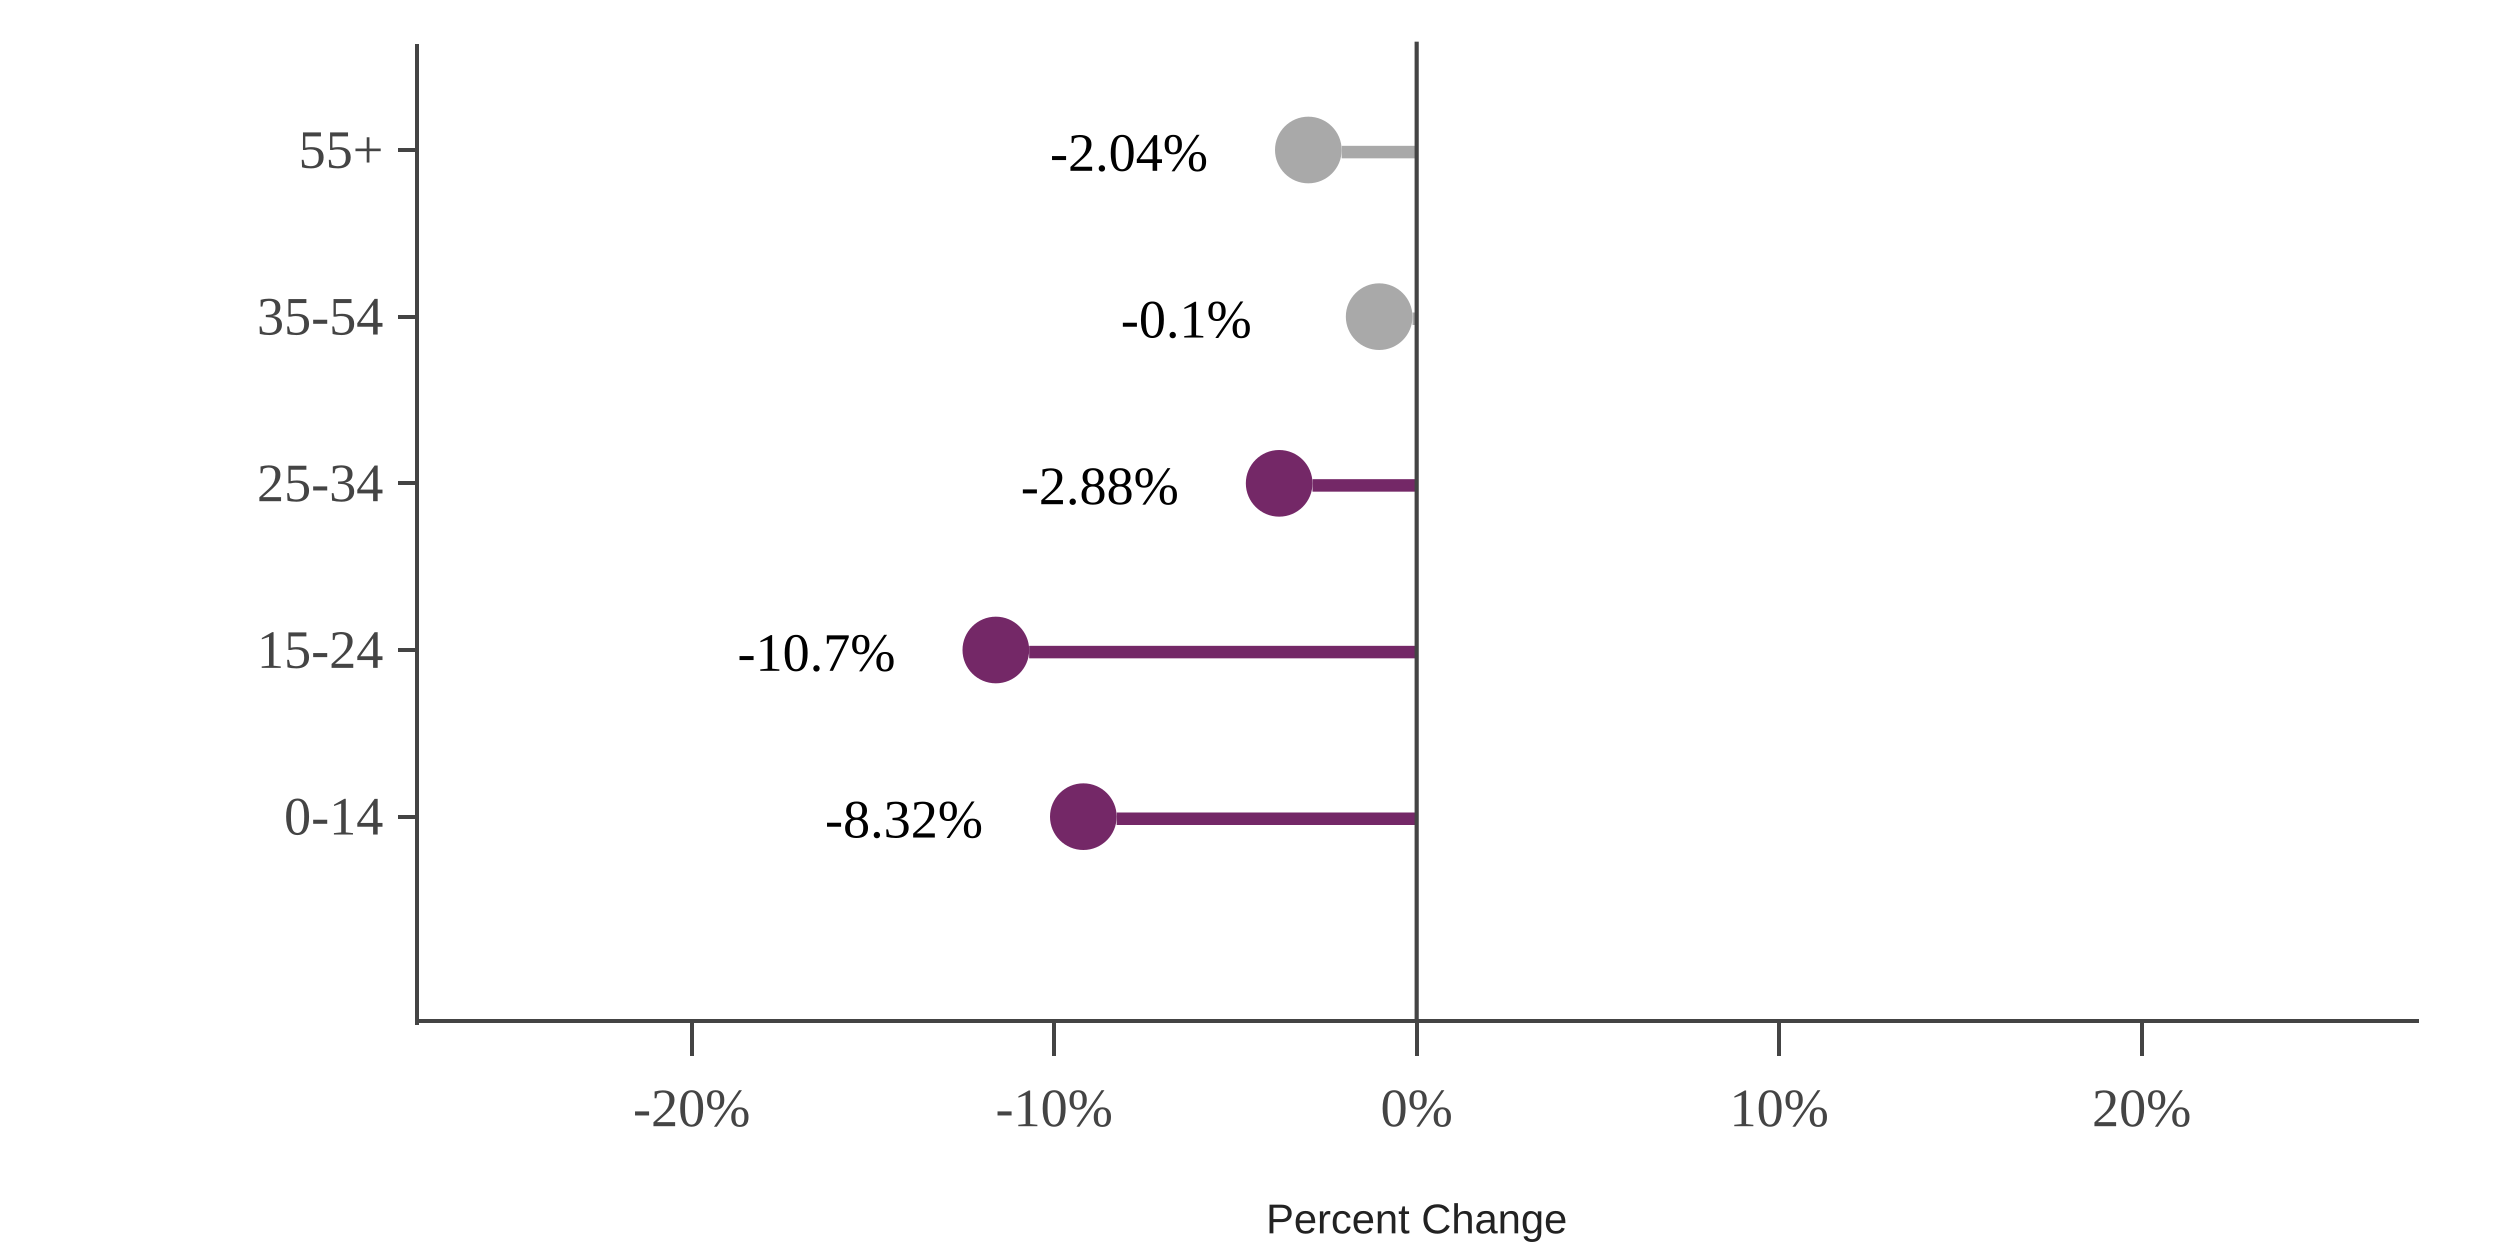
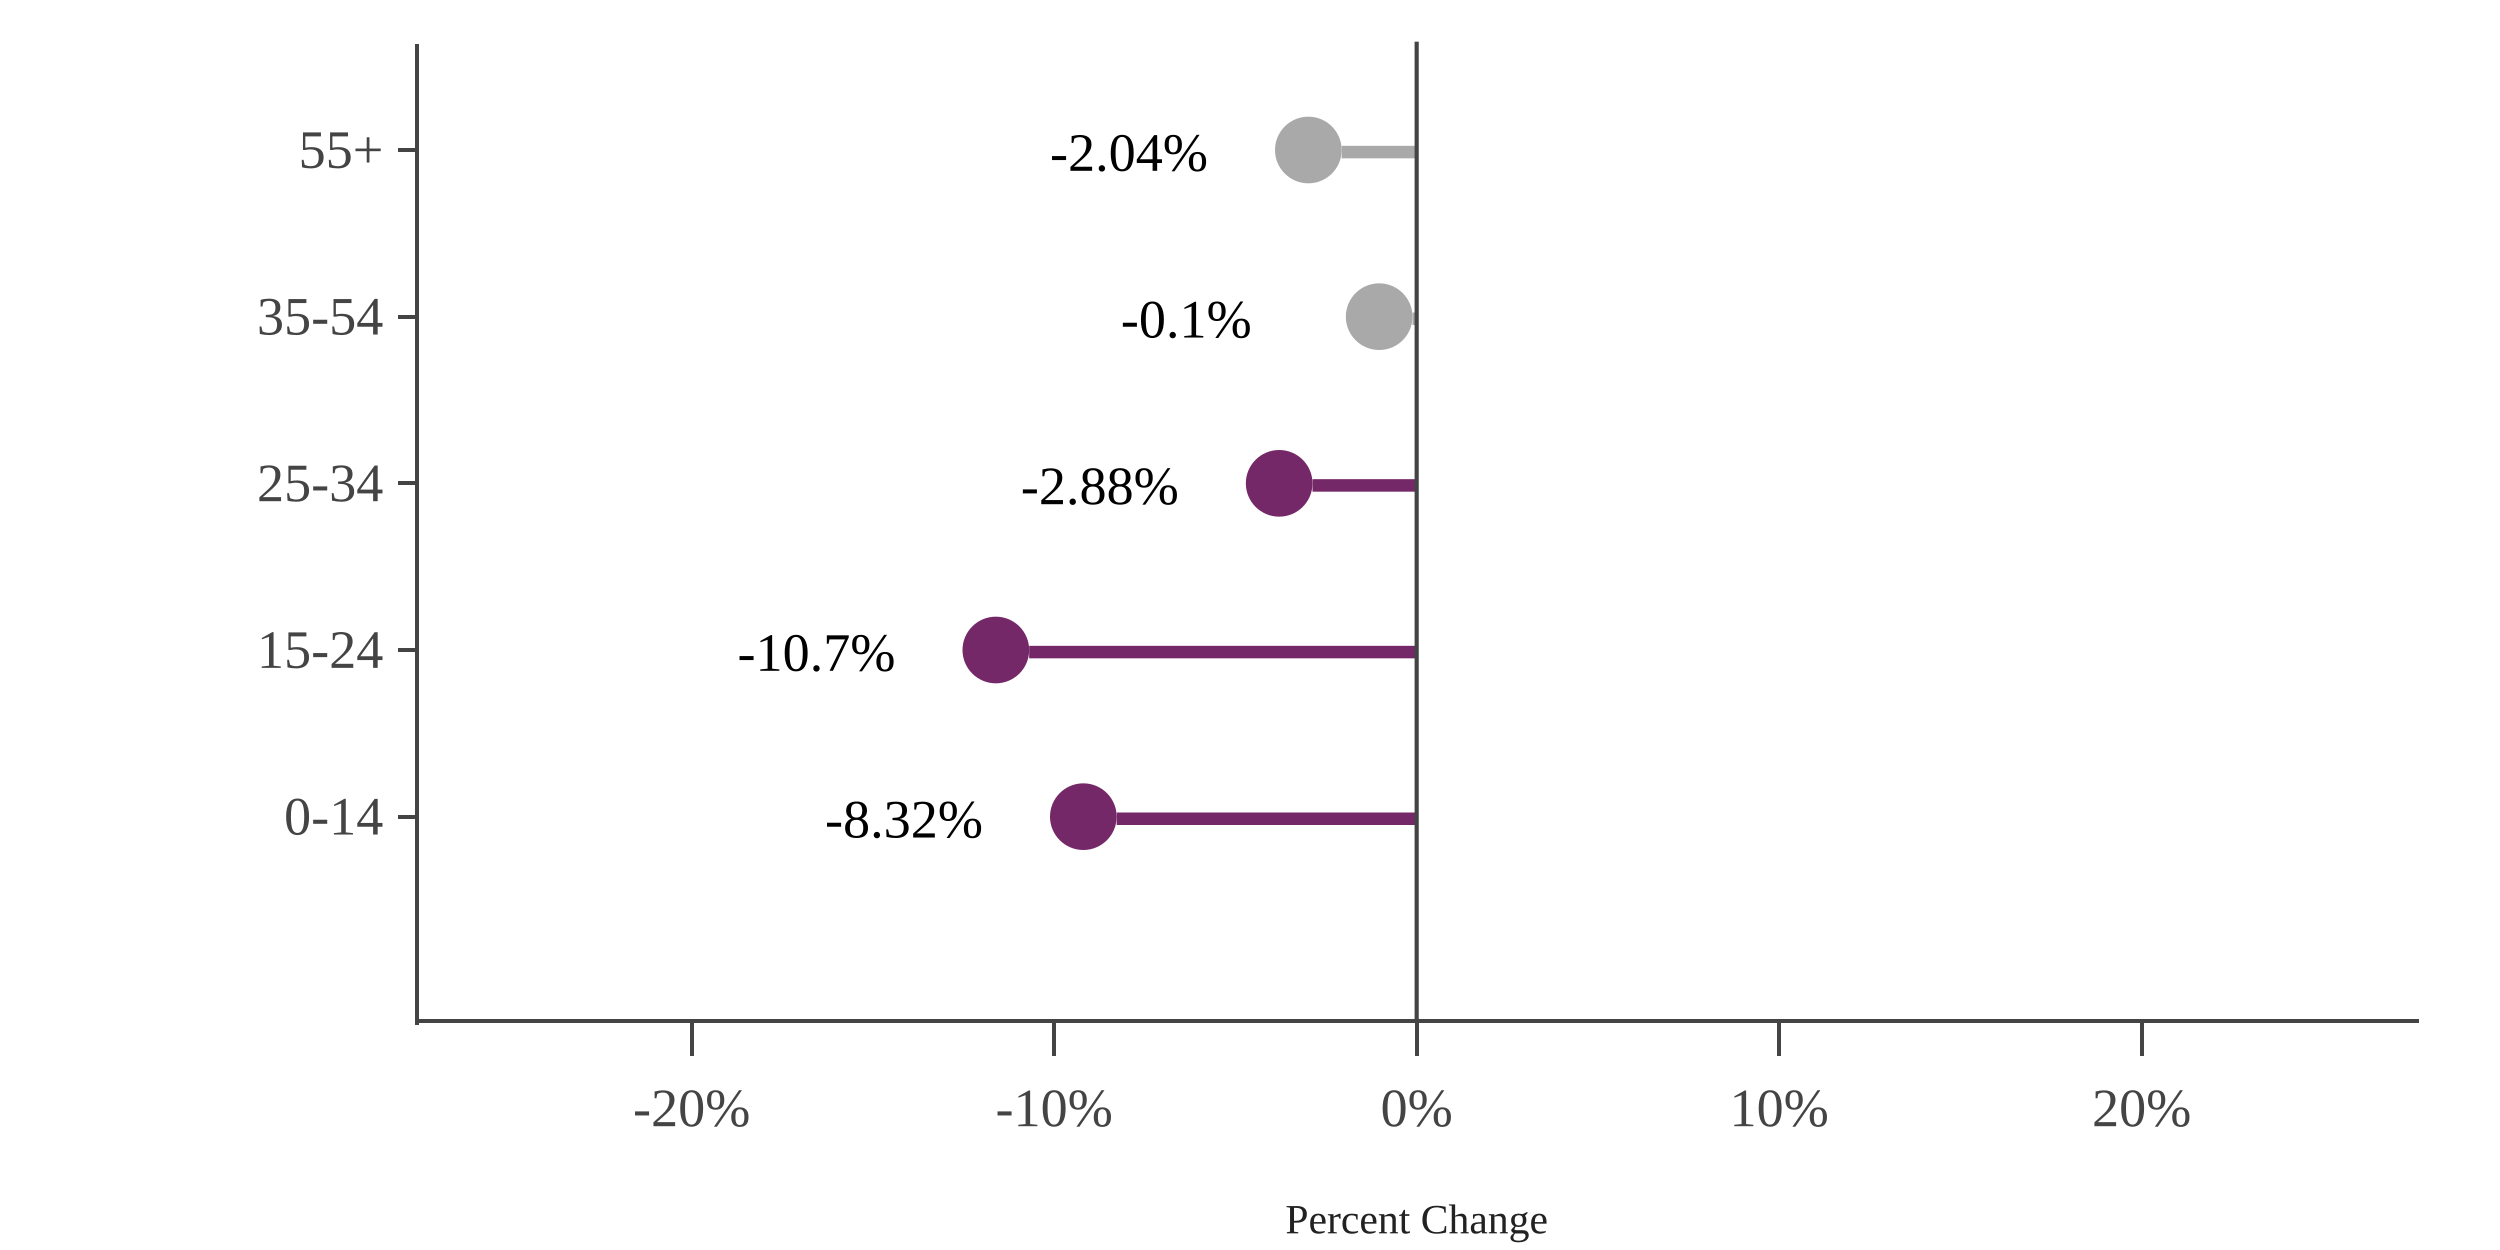
<svg viewBox="0 0 600 300">
  <g class="visx-group" transform="translate(100, 10)">
    <g class="visx-group" transform="translate(0, 0)">
      <g class="visx-group chart-data" transform="translate(0, 25)">
        <rect class="visx-bar" x="222" y="0" width="18" height="3" fill="#A9A9A9" />
        <circle class="visx-circle" r="8" cx="214" cy="1" fill="#A9A9A9" />
        <text x="152" y="6" fill="#000000" style="font-size: 13px;">-2.04%</text>
        <rect class="visx-bar" x="239" y="40" width="1" height="3" fill="#A9A9A9" />
        <circle class="visx-circle" r="8" cx="231" cy="41" fill="#A9A9A9" />
        <text x="169" y="46" fill="#000000" style="font-size: 13px;">-0.1%</text>
        <rect class="visx-bar" x="215" y="80" width="25" height="3" fill="#742867" />
        <circle class="visx-circle" r="8" cx="207" cy="81" fill="#742867" />
        <text x="145" y="86" fill="#000000" style="font-size: 13px;">-2.88%</text>
        <rect class="visx-bar" x="147" y="120" width="93" height="3" fill="#742867" />
        <circle class="visx-circle" r="8" cx="139" cy="121" fill="#742867" />
        <text x="77" y="126" fill="#000000" style="font-size: 13px;">-10.7%</text>
        <rect class="visx-bar" x="168" y="160" width="72" height="3" fill="#742867" />
        <circle class="visx-circle" r="8" cx="160" cy="161" fill="#742867" />
        <text x="98" y="166" fill="#000000" style="font-size: 13px;">-8.32%</text>
      </g>
    </g>
    <g class="visx-group visx-axis visx-axis-left" transform="translate(0, 0)">
      <g class="visx-group visx-axis-tick" transform="translate(0, 0)">
        <line class="visx-line" x1="0" y1="26" x2="-4" y2="26" fill="transparent" shape-rendering="crispEdges" stroke="#444" stroke-width="1" stroke-linecap="square" />
        <svg x="0" y="0.33em" font-size="13" style="overflow: visible;">
          <text transform="" x="-8" y="26" fill="#444" font-size="13" text-anchor="end">
            <tspan x="-8" dy="0em">55+</tspan>
          </text>
        </svg>
      </g>
      <g class="visx-group visx-axis-tick" transform="translate(0, 0)">
        <line class="visx-line" x1="0" y1="66" x2="-4" y2="66" fill="transparent" shape-rendering="crispEdges" stroke="#444" stroke-width="1" stroke-linecap="square" />
        <svg x="0" y="0.33em" font-size="13" style="overflow: visible;">
          <text transform="" x="-8" y="66" fill="#444" font-size="13" text-anchor="end">
            <tspan x="-8" dy="0em">35-54</tspan>
          </text>
        </svg>
      </g>
      <g class="visx-group visx-axis-tick" transform="translate(0, 0)">
        <line class="visx-line" x1="0" y1="106" x2="-4" y2="106" fill="transparent" shape-rendering="crispEdges" stroke="#444" stroke-width="1" stroke-linecap="square" />
        <svg x="0" y="0.33em" font-size="13" style="overflow: visible;">
          <text transform="" x="-8" y="106" fill="#444" font-size="13" text-anchor="end">
            <tspan x="-8" dy="0em">25-34</tspan>
          </text>
        </svg>
      </g>
      <g class="visx-group visx-axis-tick" transform="translate(0, 0)">
        <line class="visx-line" x1="0" y1="146" x2="-4" y2="146" fill="transparent" shape-rendering="crispEdges" stroke="#444" stroke-width="1" stroke-linecap="square" />
        <svg x="0" y="0.33em" font-size="13" style="overflow: visible;">
          <text transform="" x="-8" y="146" fill="#444" font-size="13" text-anchor="end">
            <tspan x="-8" dy="0em">15-24</tspan>
          </text>
        </svg>
      </g>
      <g class="visx-group visx-axis-tick" transform="translate(0, 0)">
        <line class="visx-line" x1="0" y1="186" x2="-4" y2="186" fill="transparent" shape-rendering="crispEdges" stroke="#444" stroke-width="1" stroke-linecap="square" />
        <svg x="0" y="0.33em" font-size="13" style="overflow: visible;">
          <text transform="" x="-8" y="186" fill="#444" font-size="13" text-anchor="end">
            <tspan x="-8" dy="0em">0-14</tspan>
          </text>
        </svg>
      </g>
      <line class="visx-line visx-axis-line" x1="0" y1="0.5" x2="0" y2="236" fill="transparent" shape-rendering="crispEdges" stroke="#444" stroke-width="1" />
    </g>
    <g class="visx-group visx-axis visx-axis-bottom" transform="translate(0, 235)">
      <g class="visx-group visx-axis-tick" transform="translate(0, 0)">
        <line class="visx-line" x1="66" y1="0" x2="66" y2="8" fill="transparent" shape-rendering="crispEdges" stroke="#444" stroke-width="1" stroke-linecap="square" />
        <svg x="0" y="0.33em" font-size="13" style="overflow: visible;">
          <text transform="" x="66" y="21" fill="#444" font-size="13" text-anchor="middle">
            <tspan x="66" dy="0em">-20%</tspan>
          </text>
        </svg>
      </g>
      <g class="visx-group visx-axis-tick" transform="translate(0, 0)">
        <line class="visx-line" x1="153" y1="0" x2="153" y2="8" fill="transparent" shape-rendering="crispEdges" stroke="#444" stroke-width="1" stroke-linecap="square" />
        <svg x="0" y="0.33em" font-size="13" style="overflow: visible;">
          <text transform="" x="153" y="21" fill="#444" font-size="13" text-anchor="middle">
            <tspan x="153" dy="0em">-10%</tspan>
          </text>
        </svg>
      </g>
      <g class="visx-group visx-axis-tick" transform="translate(0, 0)">
        <line class="visx-line" x1="240" y1="0" x2="240" y2="8" fill="transparent" shape-rendering="crispEdges" stroke="#444" stroke-width="1" stroke-linecap="square" />
        <svg x="0" y="0.33em" font-size="13" style="overflow: visible;">
          <text transform="" x="240" y="21" fill="#444" font-size="13" text-anchor="middle">
            <tspan x="240" dy="0em">0%</tspan>
          </text>
        </svg>
      </g>
      <g class="visx-group visx-axis-tick" transform="translate(0, 0)">
        <line class="visx-line" x1="327" y1="0" x2="327" y2="8" fill="transparent" shape-rendering="crispEdges" stroke="#444" stroke-width="1" stroke-linecap="square" />
        <svg x="0" y="0.33em" font-size="13" style="overflow: visible;">
          <text transform="" x="327" y="21" fill="#444" font-size="13" text-anchor="middle">
            <tspan x="327" dy="0em">10%</tspan>
          </text>
        </svg>
      </g>
      <g class="visx-group visx-axis-tick" transform="translate(0, 0)">
        <line class="visx-line" x1="414" y1="0" x2="414" y2="8" fill="transparent" shape-rendering="crispEdges" stroke="#444" stroke-width="1" stroke-linecap="square" />
        <svg x="0" y="0.33em" font-size="13" style="overflow: visible;">
          <text transform="" x="414" y="21" fill="#444" font-size="13" text-anchor="middle">
            <tspan x="414" dy="0em">20%</tspan>
          </text>
        </svg>
      </g>
      <line class="visx-line visx-axis-line" x1="0.5" y1="0" x2="480.5" y2="0" fill="transparent" shape-rendering="crispEdges" stroke="#444" stroke-width="1" />
      <svg x="0" y="0" font-size="10" style="overflow: visible;">
-         <text class="visx-axis-label bar-chart-xaxis-label" x="240" y="51" font-family="Arial" font-size="10" fill="#222" text-anchor="middle">
+         <text class="visx-axis-label bar-chart-xaxis-label" x="240" y="51" font-size="10" fill="#222" text-anchor="middle">
          <tspan x="240" dy="0em">Percent Change</tspan>
        </text>
      </svg>
    </g>
  </g>
  <line x1="340" x2="340" y1="245" y2="10" stroke="#444" />
</svg>
